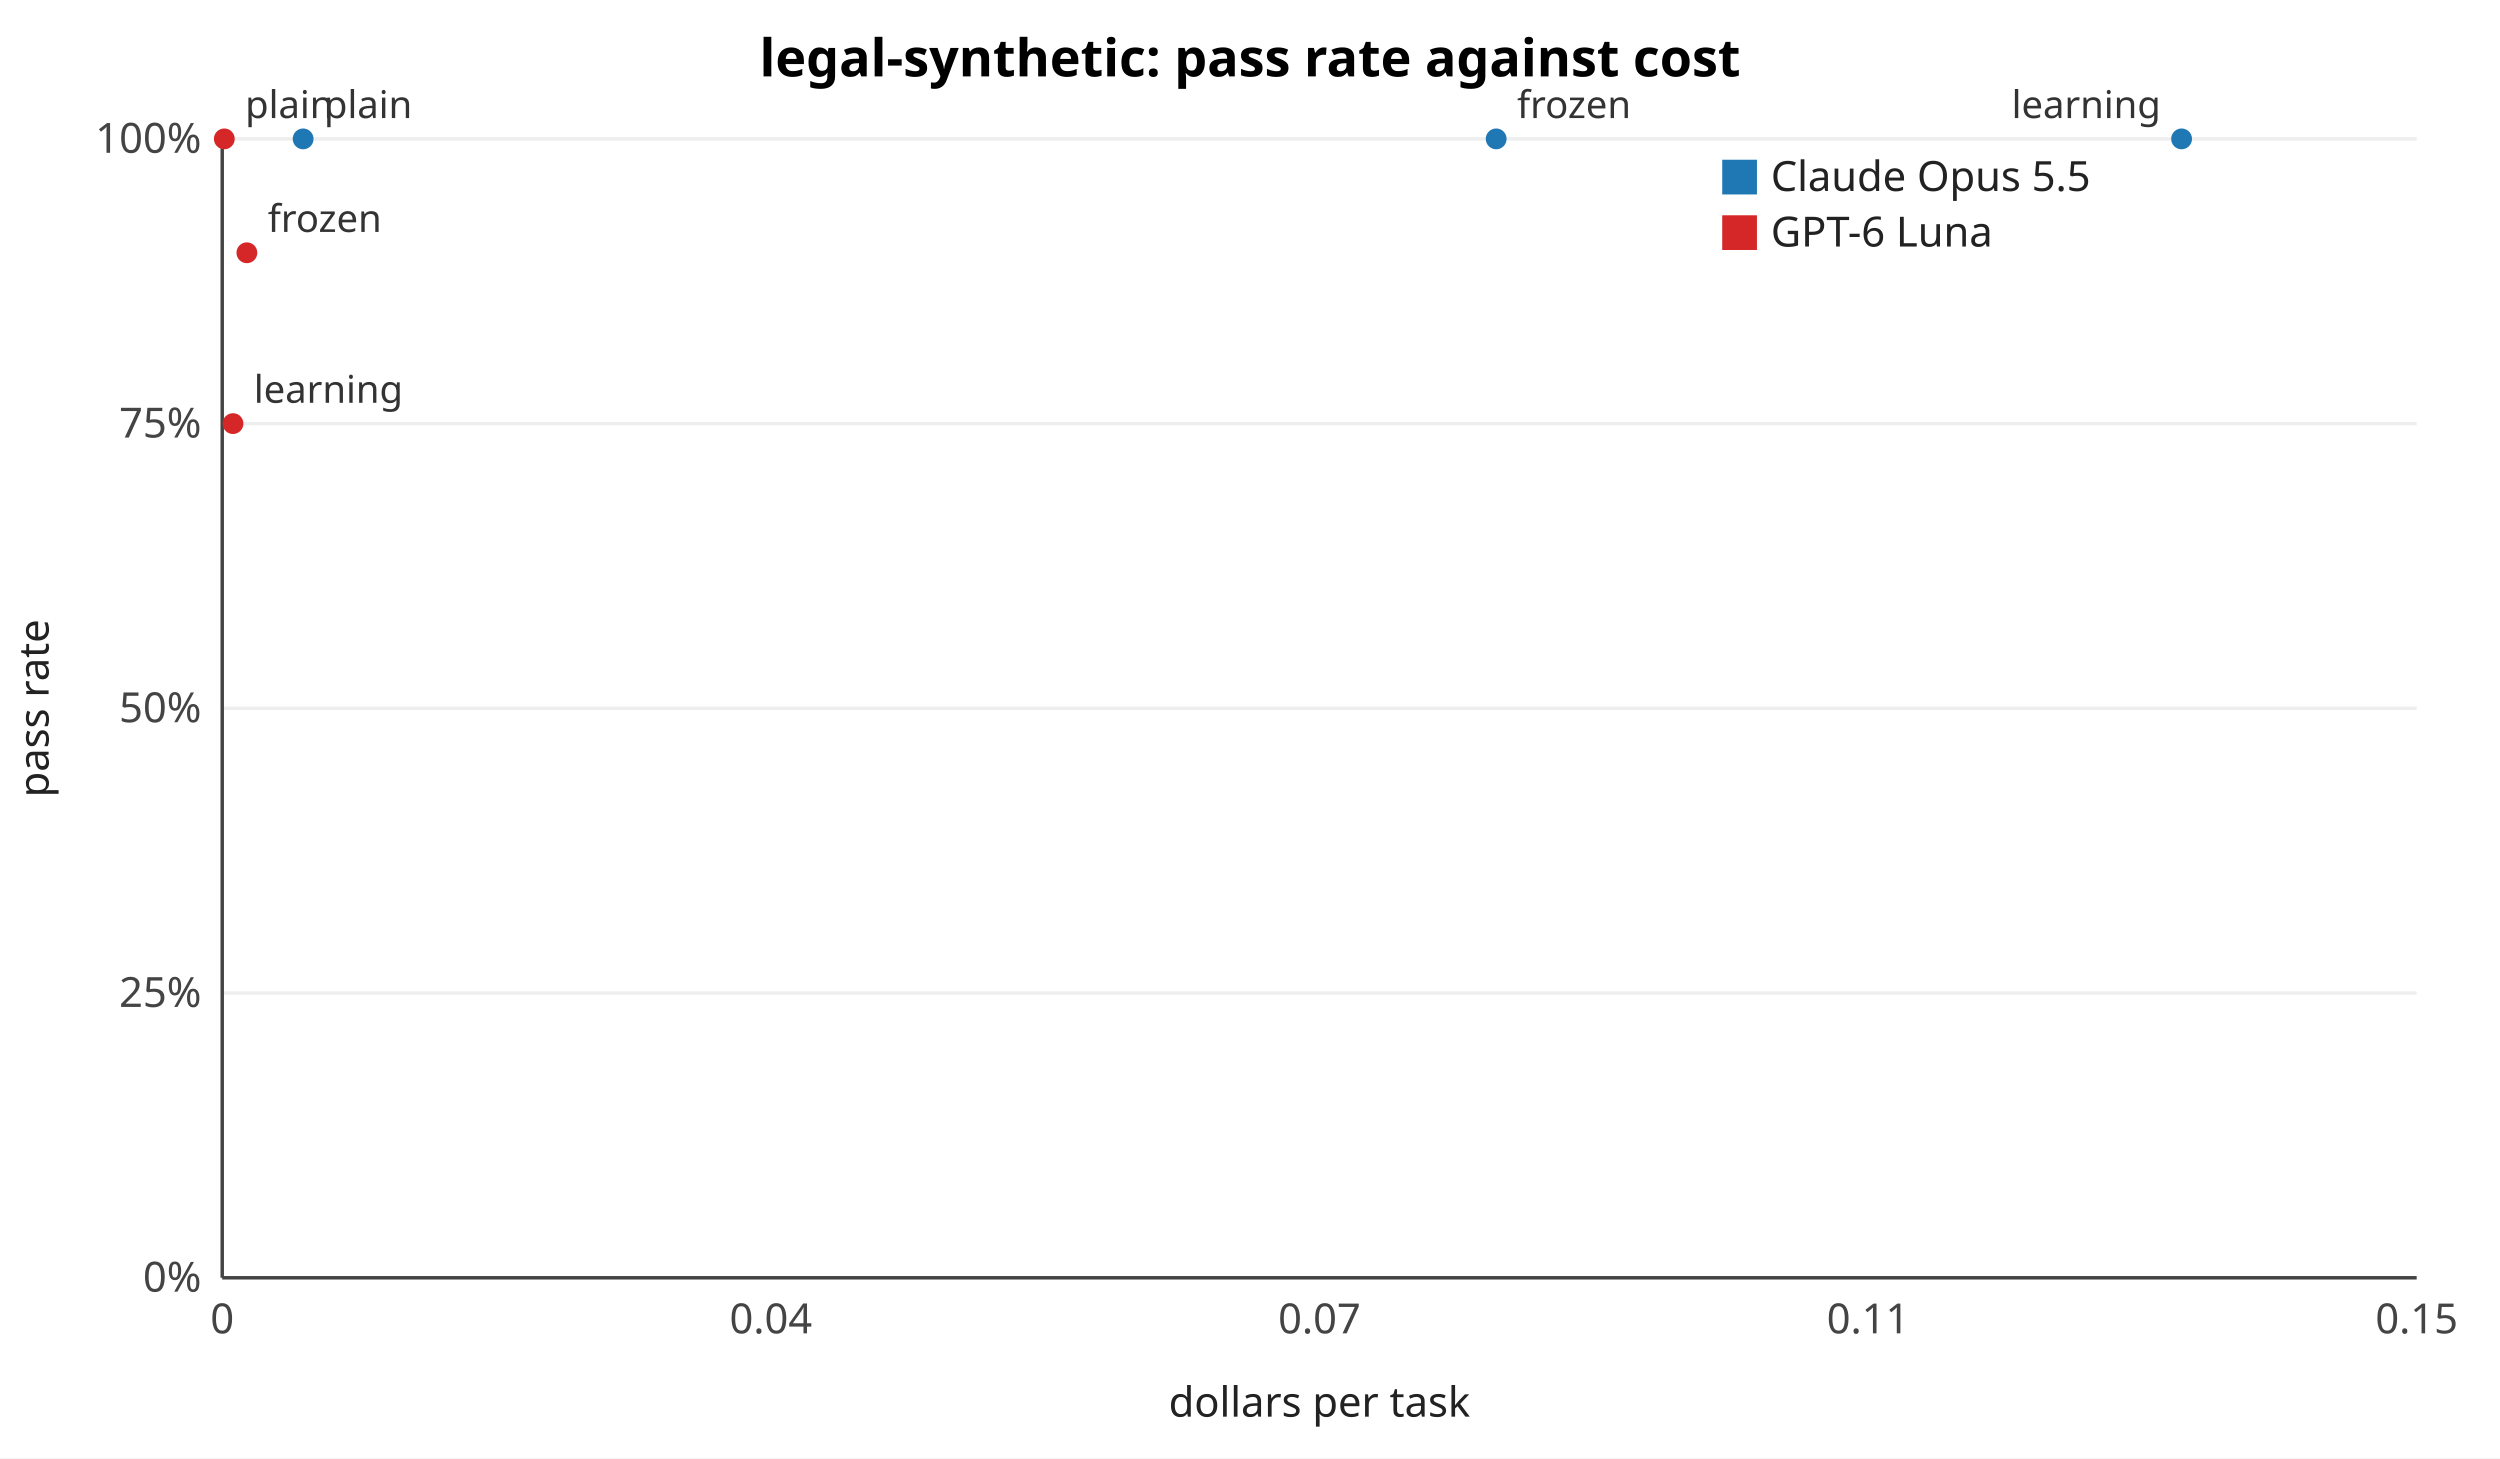
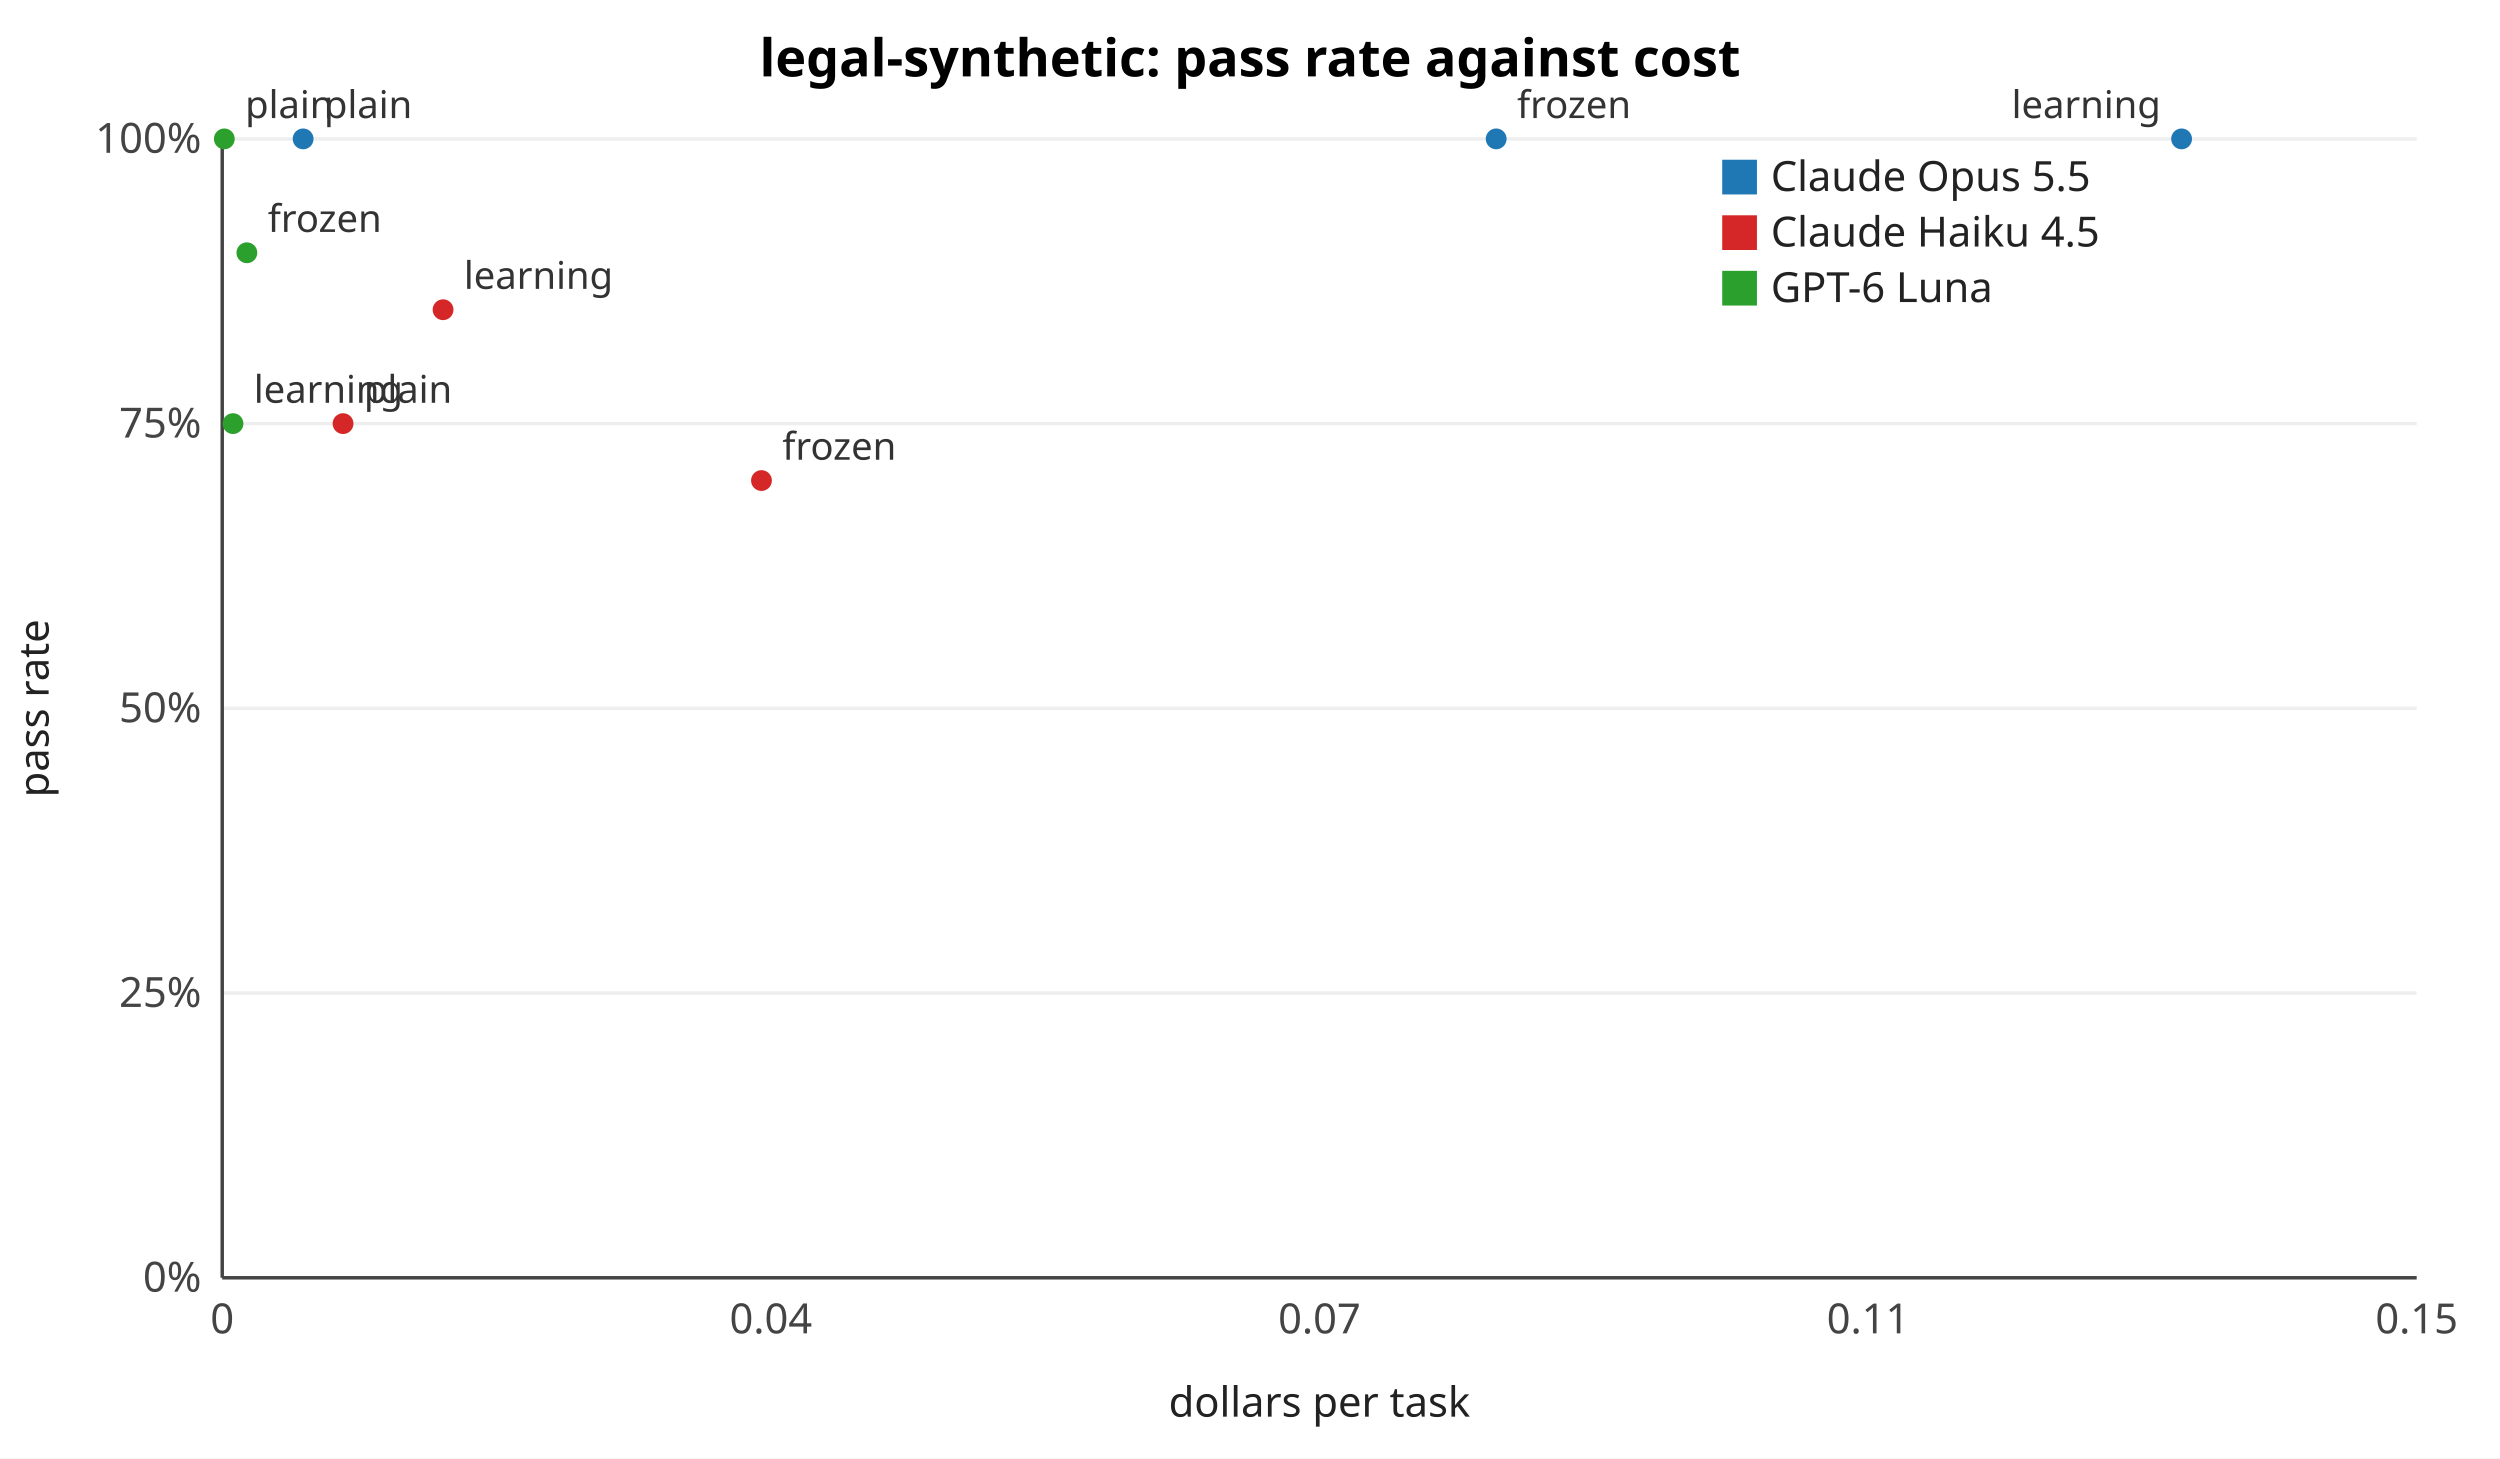
<svg xmlns="http://www.w3.org/2000/svg" width="720" height="420" viewBox="0 0 720 420" font-family="system-ui, sans-serif" font-size="12">
  <rect width="720" height="420" fill="#ffffff" />
  <text x="360" y="22" text-anchor="middle" font-size="15" font-weight="600">legal-synthetic: pass rate against cost</text>
  <text x="64" y="384" text-anchor="middle" fill="#444">0</text>
  <text x="58" y="372" text-anchor="end" fill="#444">0%</text>
  <line x1="64" y1="368" x2="696" y2="368" stroke="#eee" />
  <text x="222" y="384" text-anchor="middle" fill="#444">0.04</text>
  <text x="58" y="290" text-anchor="end" fill="#444">25%</text>
  <line x1="64" y1="286" x2="696" y2="286" stroke="#eee" />
  <text x="380" y="384" text-anchor="middle" fill="#444">0.07</text>
  <text x="58" y="208" text-anchor="end" fill="#444">50%</text>
  <line x1="64" y1="204" x2="696" y2="204" stroke="#eee" />
  <text x="538" y="384" text-anchor="middle" fill="#444">0.11</text>
  <text x="58" y="126" text-anchor="end" fill="#444">75%</text>
  <line x1="64" y1="122" x2="696" y2="122" stroke="#eee" />
  <text x="696" y="384" text-anchor="middle" fill="#444">0.15</text>
  <text x="58" y="44" text-anchor="end" fill="#444">100%</text>
  <line x1="64" y1="40" x2="696" y2="40" stroke="#eee" />
  <line x1="64" y1="368" x2="696" y2="368" stroke="#444" />
  <line x1="64" y1="40" x2="64" y2="368" stroke="#444" />
  <text x="380" y="408" text-anchor="middle" fill="#222">dollars per task</text>
  <text transform="translate(14 204) rotate(-90)" text-anchor="middle" fill="#222">pass rate</text>
  <circle cx="628.3" cy="40.0" r="3" fill="#1f77b4" />
  <circle cx="430.9" cy="40.0" r="3" fill="#1f77b4" />
  <circle cx="87.3" cy="40.0" r="3" fill="#1f77b4" />
  <rect x="496" y="46" width="10" height="10" fill="#1f77b4" />
  <text x="510" y="55" fill="#222">Claude Opus 5.5</text>
-   <circle cx="67.1" cy="122.0" r="3" fill="#d62728" />
-   <circle cx="71.1" cy="72.8" r="3" fill="#d62728" />
-   <circle cx="64.6" cy="40.0" r="3" fill="#d62728" />
+   <circle cx="127.6" cy="89.2" r="3" fill="#d62728" />
+   <circle cx="219.3" cy="138.4" r="3" fill="#d62728" />
+   <circle cx="98.8" cy="122.0" r="3" fill="#d62728" />
  <rect x="496" y="62" width="10" height="10" fill="#d62728" />
-   <text x="510" y="71" fill="#222">GPT-6 Luna</text>
+   <text x="510" y="71" fill="#222">Claude Haiku 4.5</text>
+   <circle cx="67.1" cy="122.0" r="3" fill="#2ca02c" />
+   <circle cx="71.1" cy="72.8" r="3" fill="#2ca02c" />
+   <circle cx="64.6" cy="40.0" r="3" fill="#2ca02c" />
+   <rect x="496" y="78" width="10" height="10" fill="#2ca02c" />
+   <text x="510" y="87" fill="#222">GPT-6 Luna</text>
  <text x="622.3" y="34.0" text-anchor="end" font-size="11" fill="#333">learning</text>
  <text x="436.9" y="34.0" text-anchor="start" font-size="11" fill="#333">frozen</text>
  <text x="93.3" y="34.0" text-anchor="start" font-size="11" fill="#333">plain</text>
+   <text x="133.6" y="83.2" text-anchor="start" font-size="11" fill="#333">learning</text>
+   <text x="225.3" y="132.4" text-anchor="start" font-size="11" fill="#333">frozen</text>
+   <text x="104.8" y="116.0" text-anchor="start" font-size="11" fill="#333">plain</text>
  <text x="73.1" y="116.0" text-anchor="start" font-size="11" fill="#333">learning</text>
  <text x="77.1" y="66.8" text-anchor="start" font-size="11" fill="#333">frozen</text>
  <text x="70.6" y="34.0" text-anchor="start" font-size="11" fill="#333">plain</text>
</svg>
